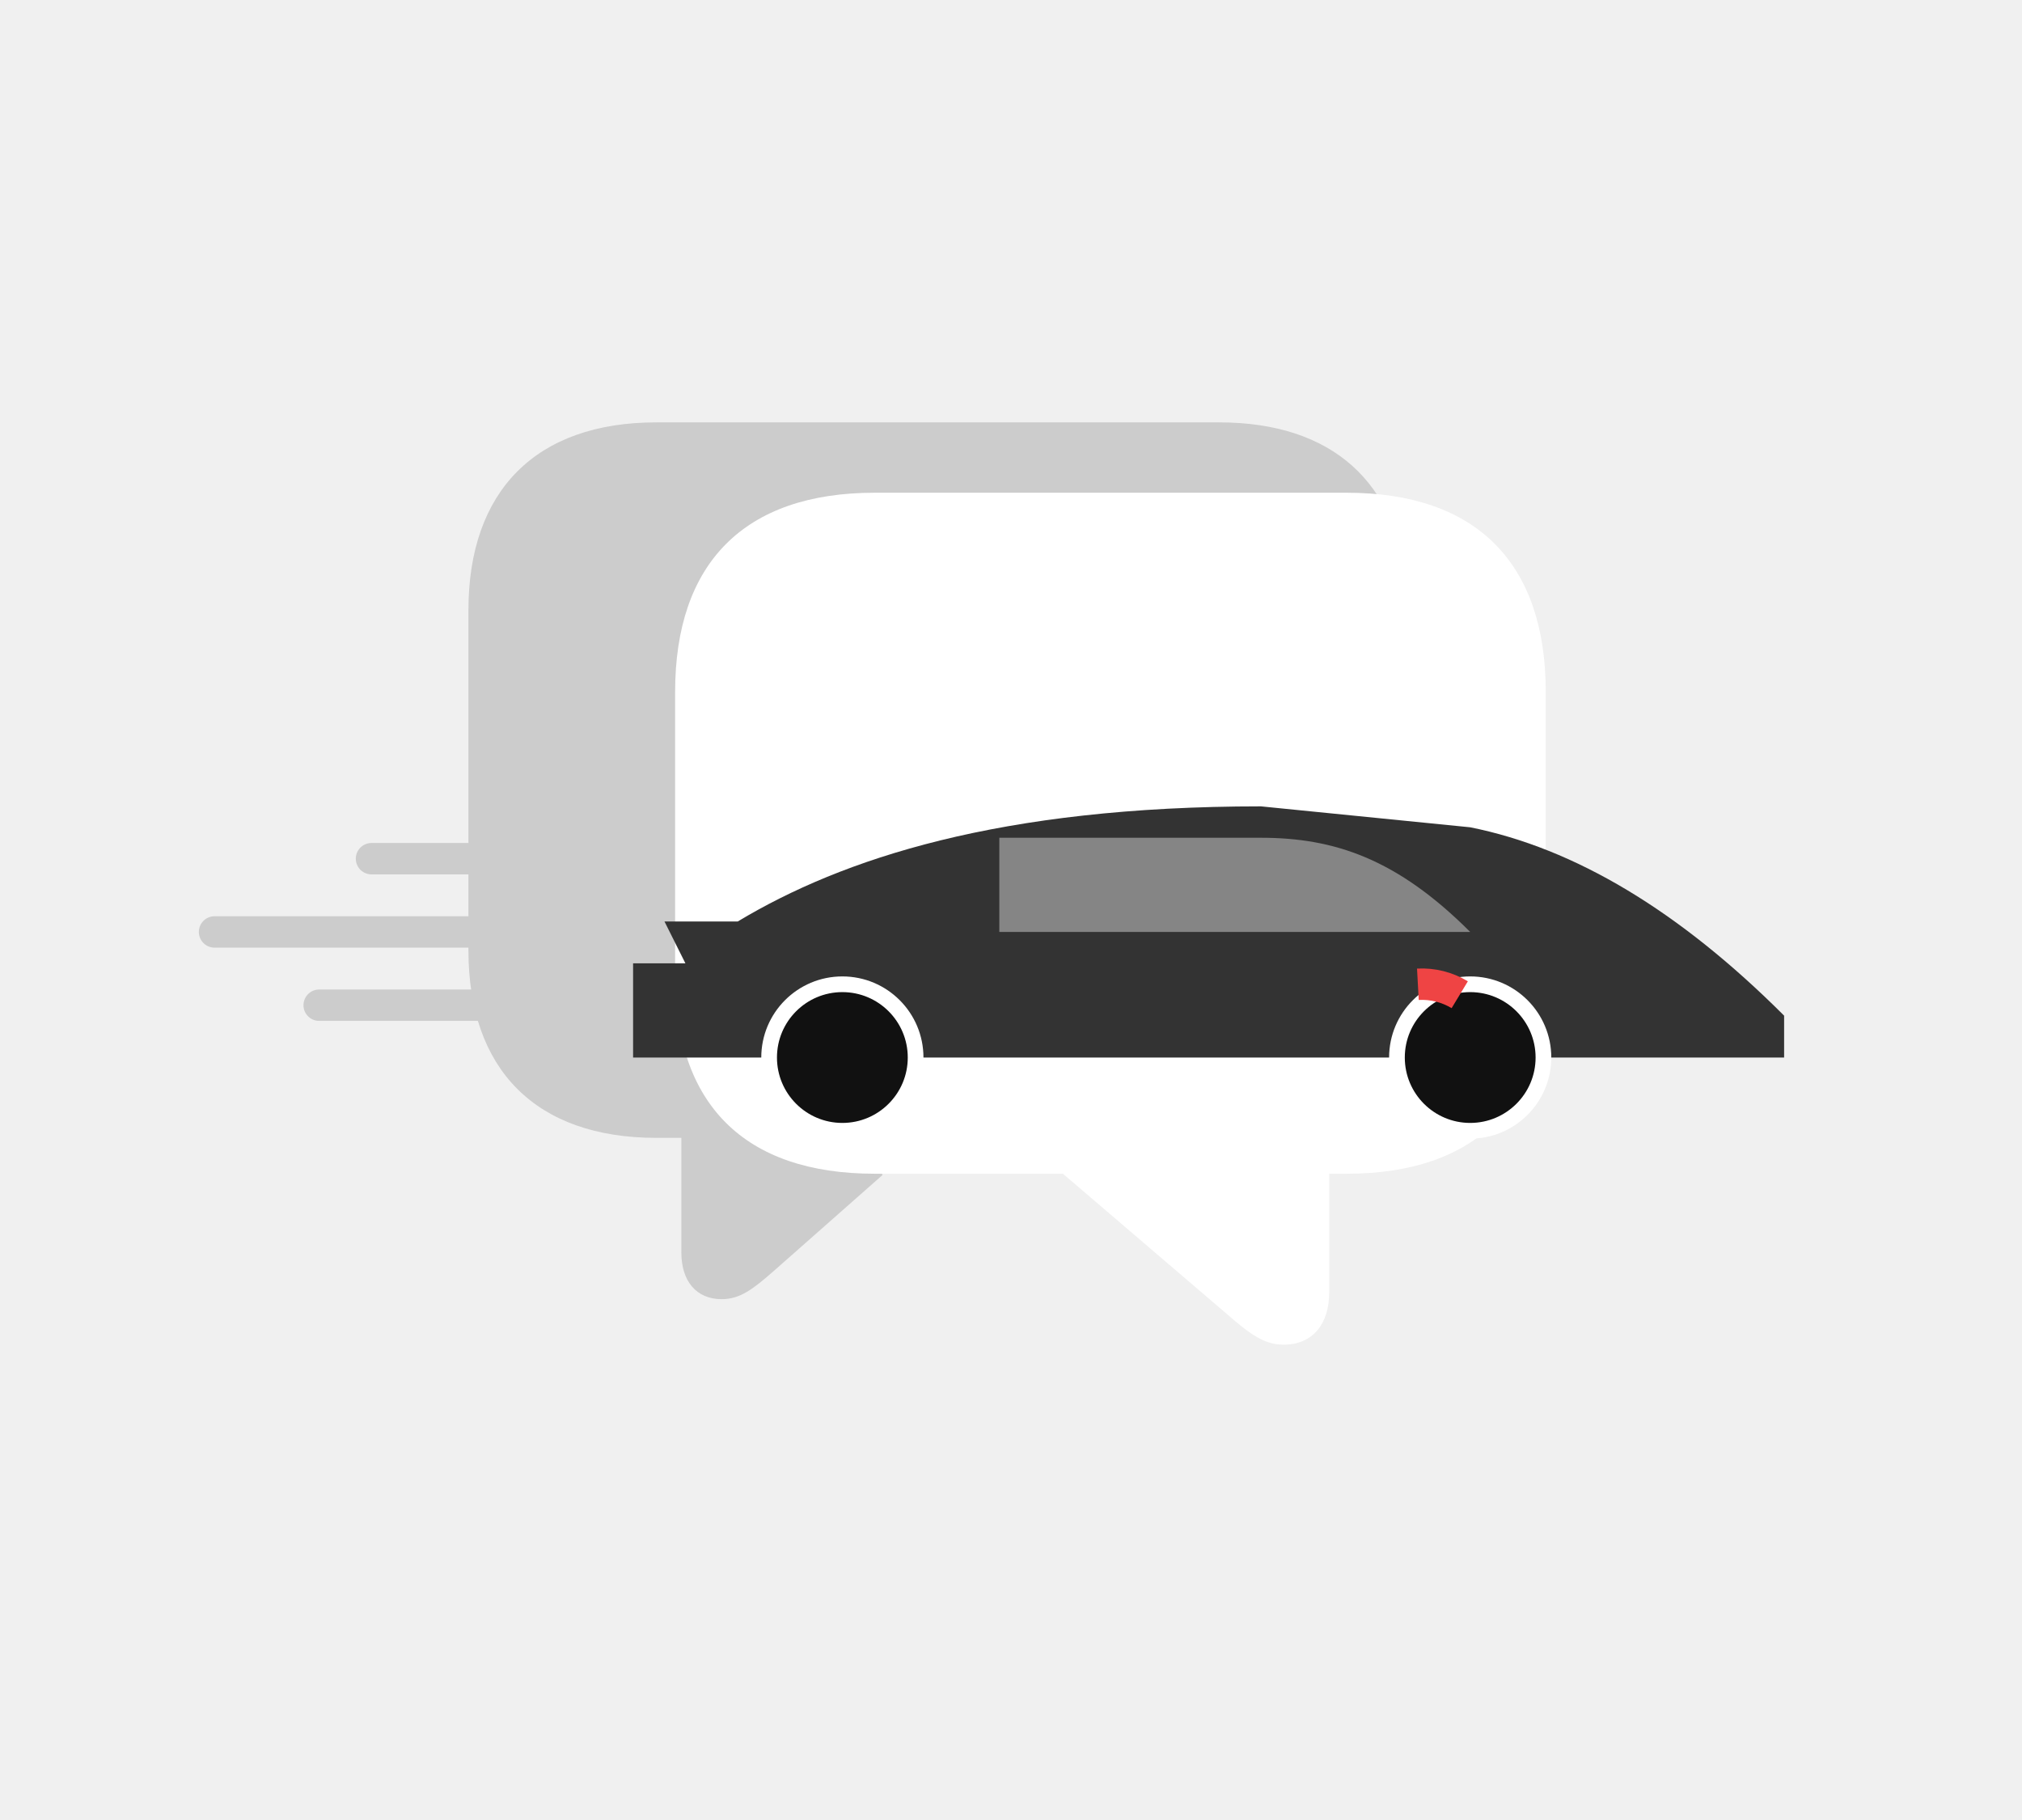
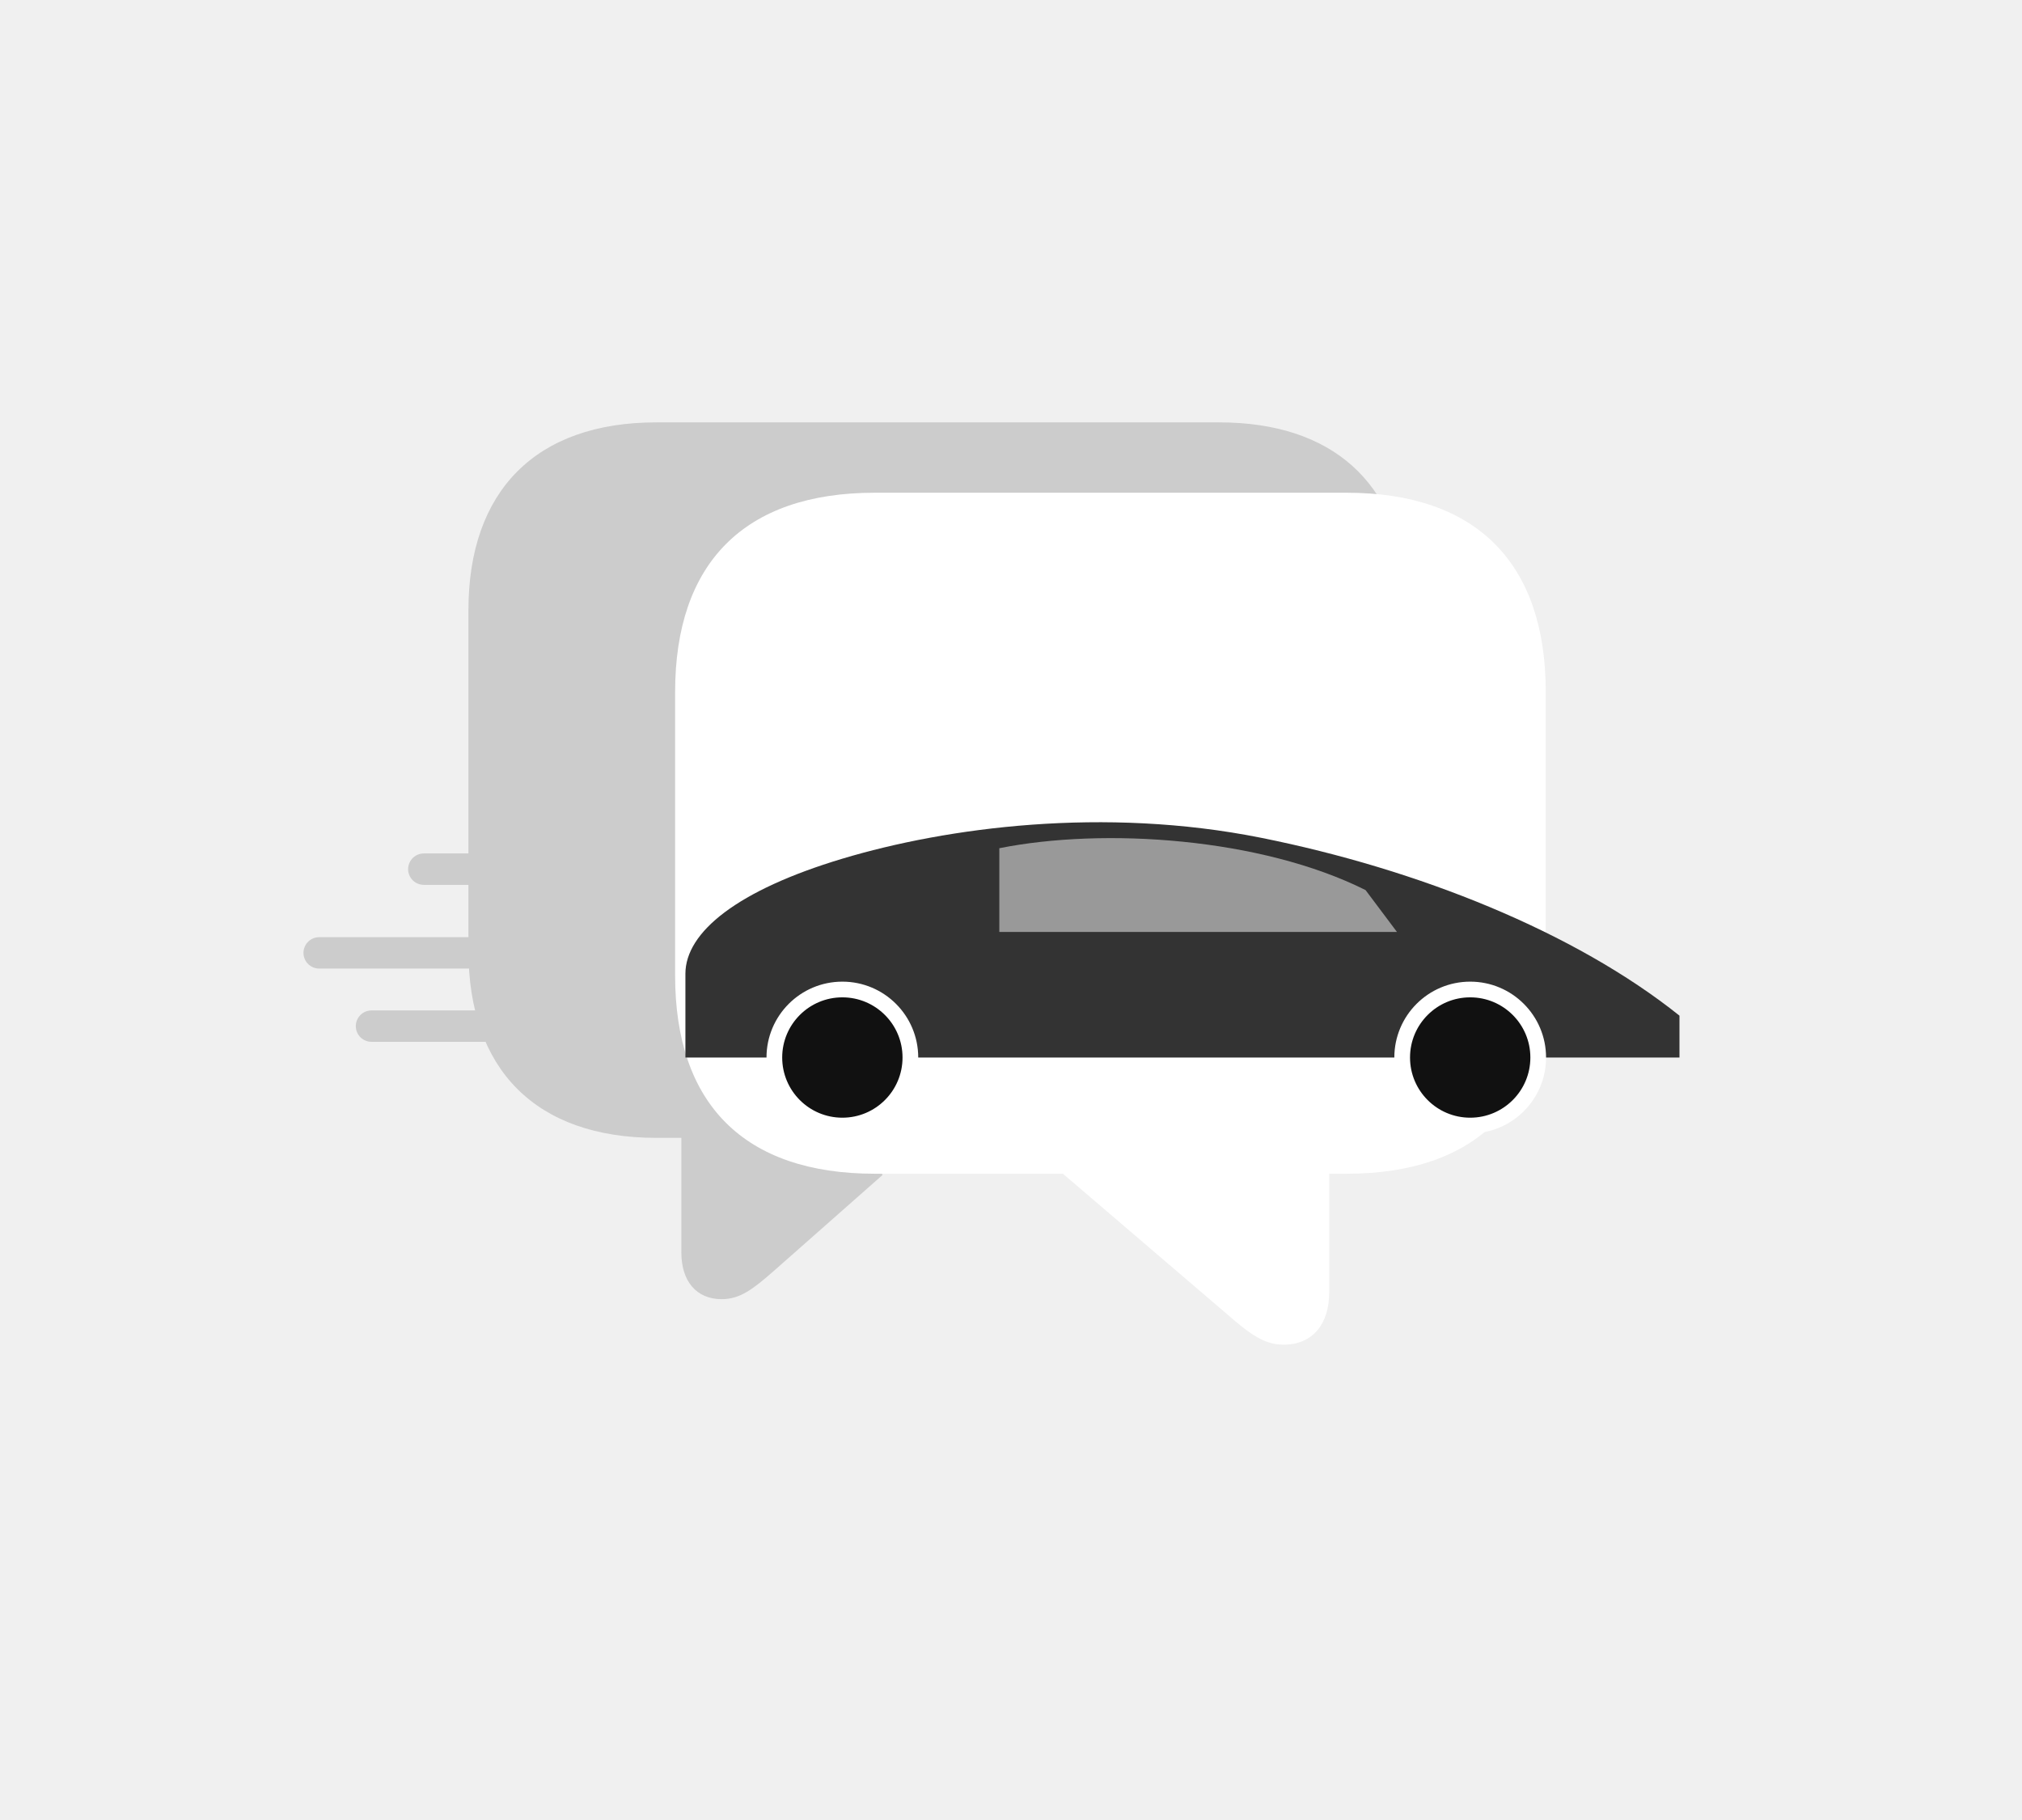
<svg xmlns="http://www.w3.org/2000/svg" width="100" height="90" viewBox="0 0 100 90">
  <g transform="translate(20.81, 18.2) scale(0.75)">
    <path d="M64.985 14.524L43.857 14.524C34.387 14.524 28.916 20.149 28.916 29.443L28.916 45.703C28.916 48.579 29.44 51.099 30.447 53.207L23.313 59.502C21.885 60.754 21.05 61.392 19.841 61.392C18.171 61.392 17.183 60.205 17.183 58.315L17.183 50.757L15.535 50.757C7.581 50.757 3.142 46.252 3.142 38.386L3.142 15.974C3.142 8.108 7.581 3.582 15.535 3.582L52.647 3.582C60.117 3.582 64.465 7.572 64.985 14.524Z" fill="#CCCCCC" fill-opacity="1.0" />
    <g transform="translate(60, 45) scale(1.15) translate(-70, -50)">
      <path d="M43.857 57.063L54.646 57.063L63.919 64.995C65.325 66.226 66.16 66.863 67.302 66.863C68.972 66.863 69.917 65.676 69.917 63.852L69.917 57.063L70.906 57.063C78.376 57.063 82.332 53.042 82.332 45.659L82.332 29.443C82.332 22.061 78.376 18.018 70.906 18.018L43.857 18.018C36.365 18.018 32.41 22.061 32.41 29.443L32.41 45.703C32.41 53.064 36.365 57.063 43.857 57.063Z" fill="#FFFFFF" fill-opacity="1.0" />
      <g transform="translate(57, 36) scale(0.6)">
-         <path d="M-45,20                   L-45,15 L-40,15                   L-42,11 L-35,11                   C-25,5 -10,0 15,0                   L35,2 C45,4 55,10 65,20                   L65,24 L-45,24 Z" fill="#333333" />
-         <path d="M-10,3 L15,3 C22,3 28,5 35,12 L-10,12 Z" fill="#FFFFFF" fill-opacity="0.4" />
-         <circle cx="-25" cy="24" r="7" fill="#111111" stroke="#FFFFFF" stroke-width="1.5" />
-         <circle cx="35" cy="24" r="7" fill="#111111" stroke="#FFFFFF" stroke-width="1.5" />
-         <path d="M30,17 A7,7 0 0 1 34,18" stroke="#EF4444" stroke-width="3" fill="none" />
+         <path d="M-40,20                   L-40,16                   C-40,12 -35,8 -25,5                   C-15,2 0,0 15,3                   C30,6 45,12 55,20                   L55,24 L-40,24 Z" fill="#333333" />
+         <path d="M-10,4 C0,2 15,3 25,8 L28,12 L-10,12 Z" fill="#FFFFFF" fill-opacity="0.5" />
+         <circle cx="-25" cy="24" r="6.5" fill="#111111" stroke="#FFFFFF" stroke-width="1.5" />
+         <circle cx="35" cy="24" r="6.5" fill="#111111" stroke="#FFFFFF" stroke-width="1.5" />
        <g stroke="#CCCCCC" stroke-width="3" stroke-linecap="round">
-           <line x1="-70" y1="5" x2="-52" y2="5" />
-           <line x1="-85" y1="12" x2="-55" y2="12" />
-           <line x1="-75" y1="19" x2="-53" y2="19" />
+           <line x1="-65" y1="6" x2="-48" y2="6" />
+           <line x1="-75" y1="14" x2="-52" y2="14" />
+           <line x1="-70" y1="21" x2="-50" y2="21" />
        </g>
      </g>
    </g>
  </g>
</svg>
